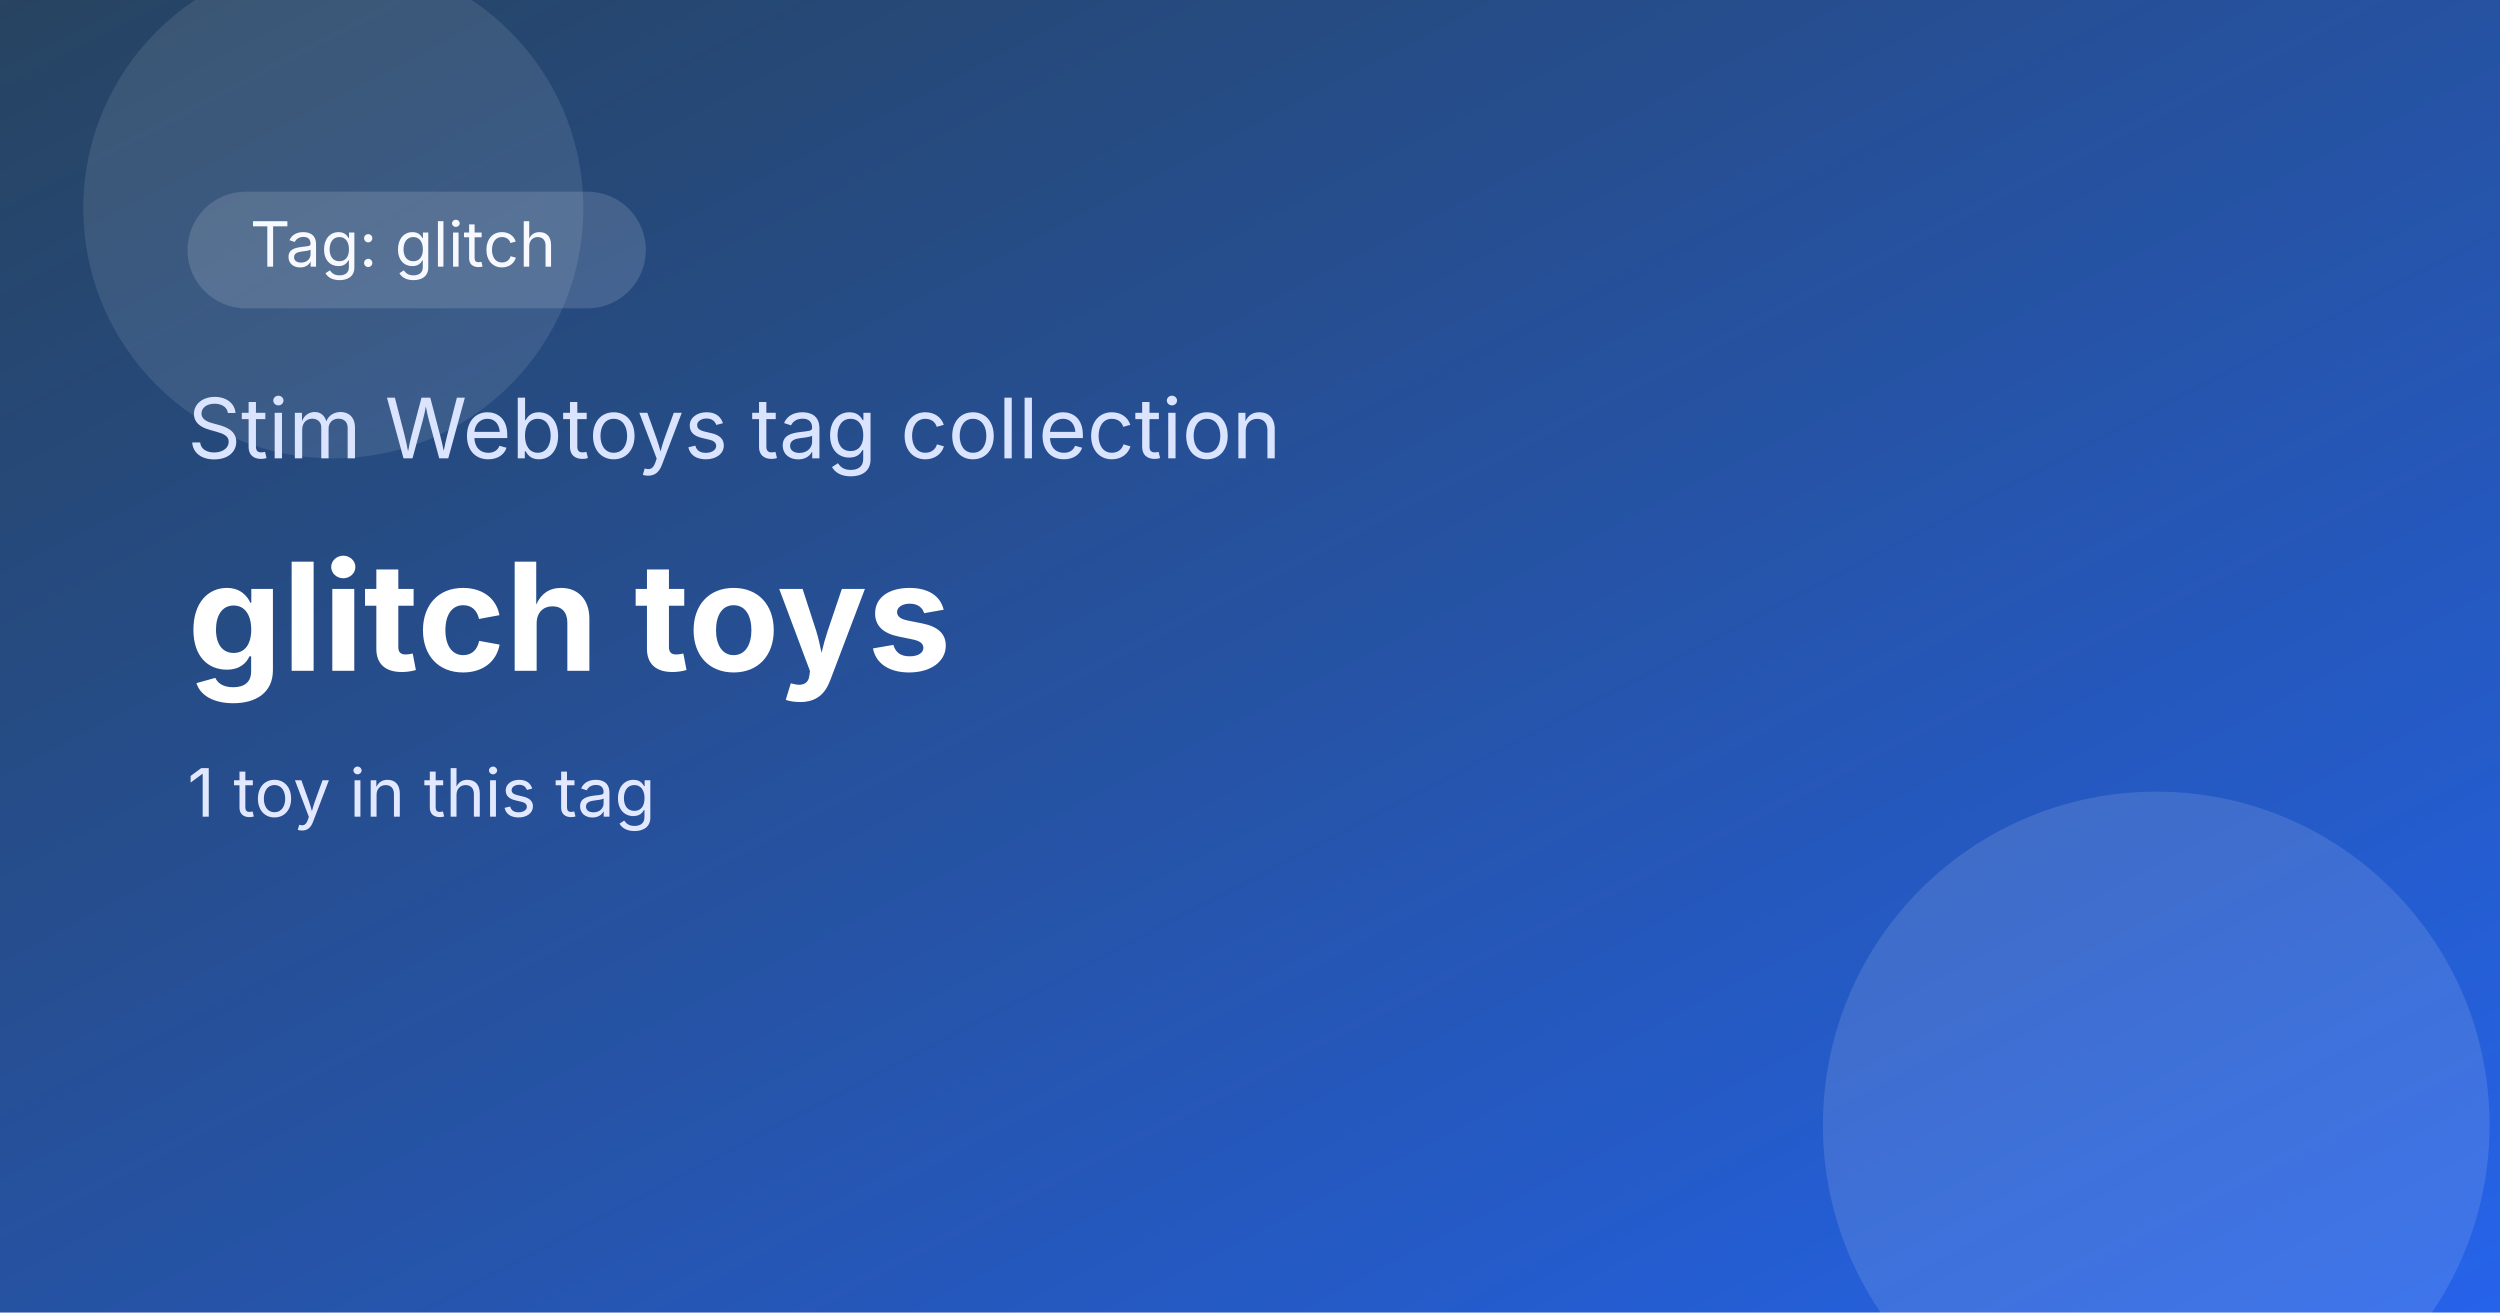
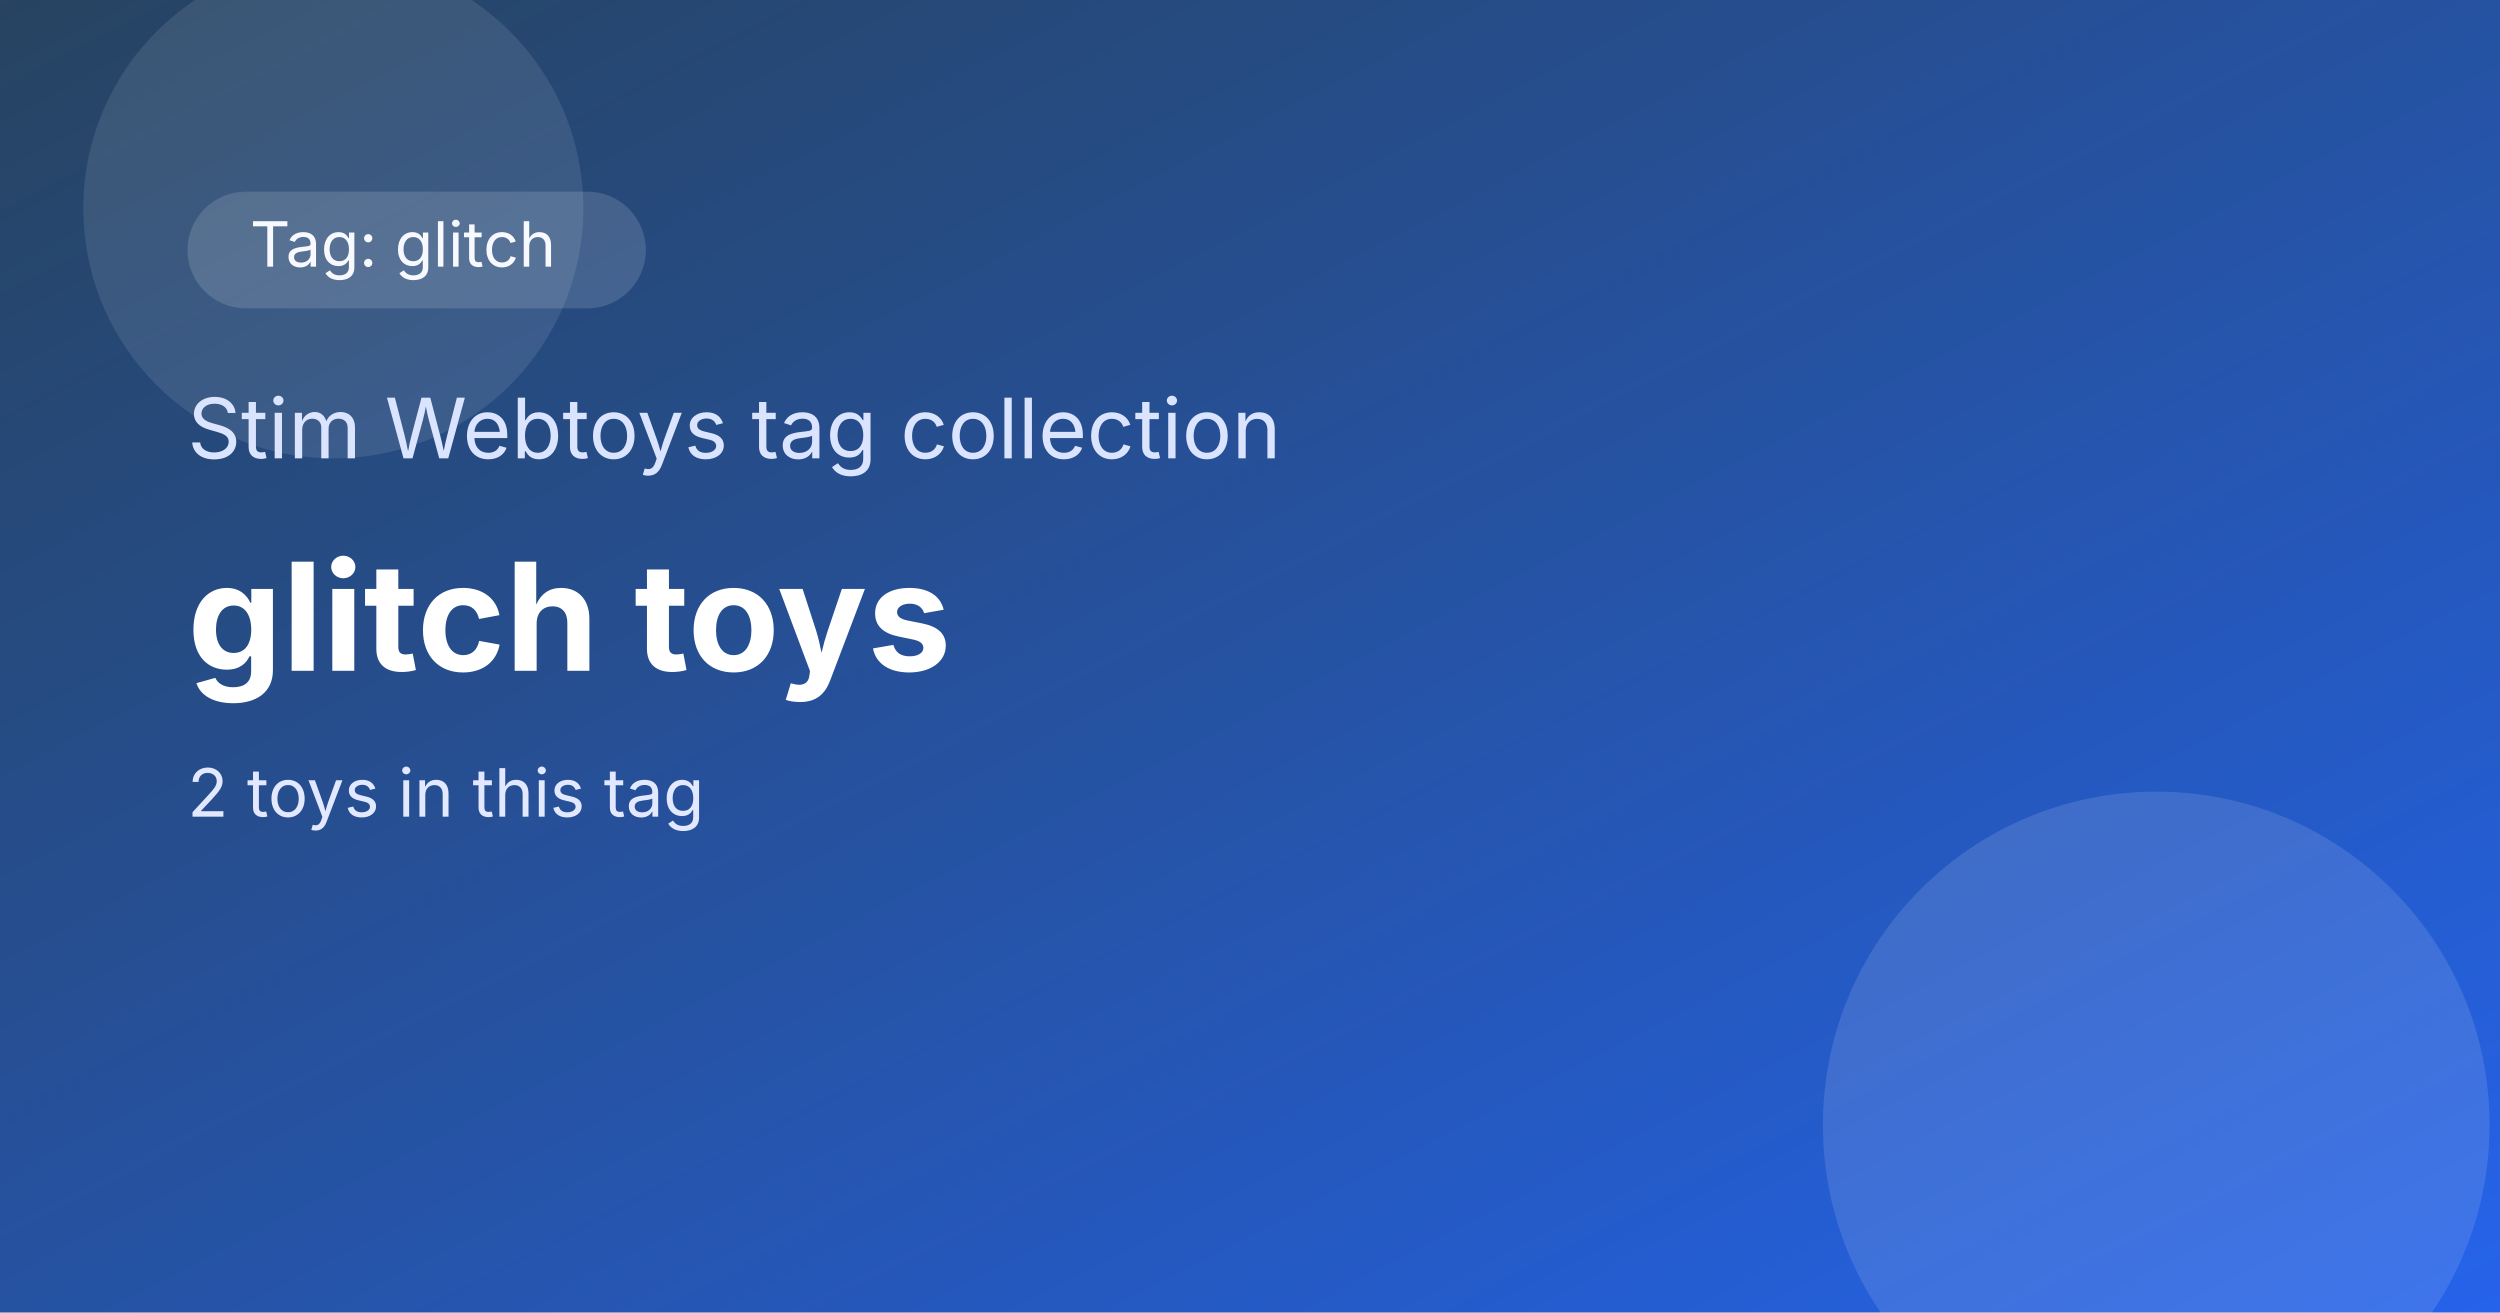
<svg xmlns="http://www.w3.org/2000/svg" width="1200" height="630" viewBox="0 0 1200 630" role="img" aria-label="glitch toys">
  <defs>
    <linearGradient id="bg" x1="0" y1="0" x2="1" y2="1">
      <stop offset="0%" stop-color="#0f2f4f" />
      <stop offset="100%" stop-color="#2563eb" />
    </linearGradient>
    <linearGradient id="shine" x1="0" y1="0" x2="1" y2="1">
      <stop offset="0%" stop-color="rgba(255,255,255,0.25)" />
      <stop offset="100%" stop-color="rgba(255,255,255,0)" />
    </linearGradient>
  </defs>
  <rect width="1200" height="630" fill="url(#bg)" />
  <rect x="0" y="0" width="1200" height="630" fill="url(#shine)" opacity="0.4" />
  <circle cx="1035" cy="540" r="160" fill="rgba(255,255,255,0.12)" />
  <circle cx="160" cy="100" r="120" fill="rgba(255,255,255,0.1)" />
  <rect x="90" y="92" width="220" height="56" rx="28" fill="rgba(255,255,255,0.14)" />
  <text x="120" y="128" font-size="30" fill="#f7f9ff" font-family="Inter, Arial, sans-serif">Tag: glitch</text>
  <text x="90" y="220" font-size="40" fill="#dbe4ff" font-family="Inter, Arial, sans-serif">Stim Webtoys tag collection</text>
  <text x="90" y="322" font-size="72" font-weight="700" fill="#ffffff" font-family="Inter, Arial, sans-serif">glitch toys</text>
-   <text x="90" y="392" font-size="32" fill="#e2e8ff" font-family="Inter, Arial, sans-serif">1 toy in this tag</text>
+   <text x="90" y="392" font-size="32" fill="#e2e8ff" font-family="Inter, Arial, sans-serif">2 toys in this tag</text>
</svg>
